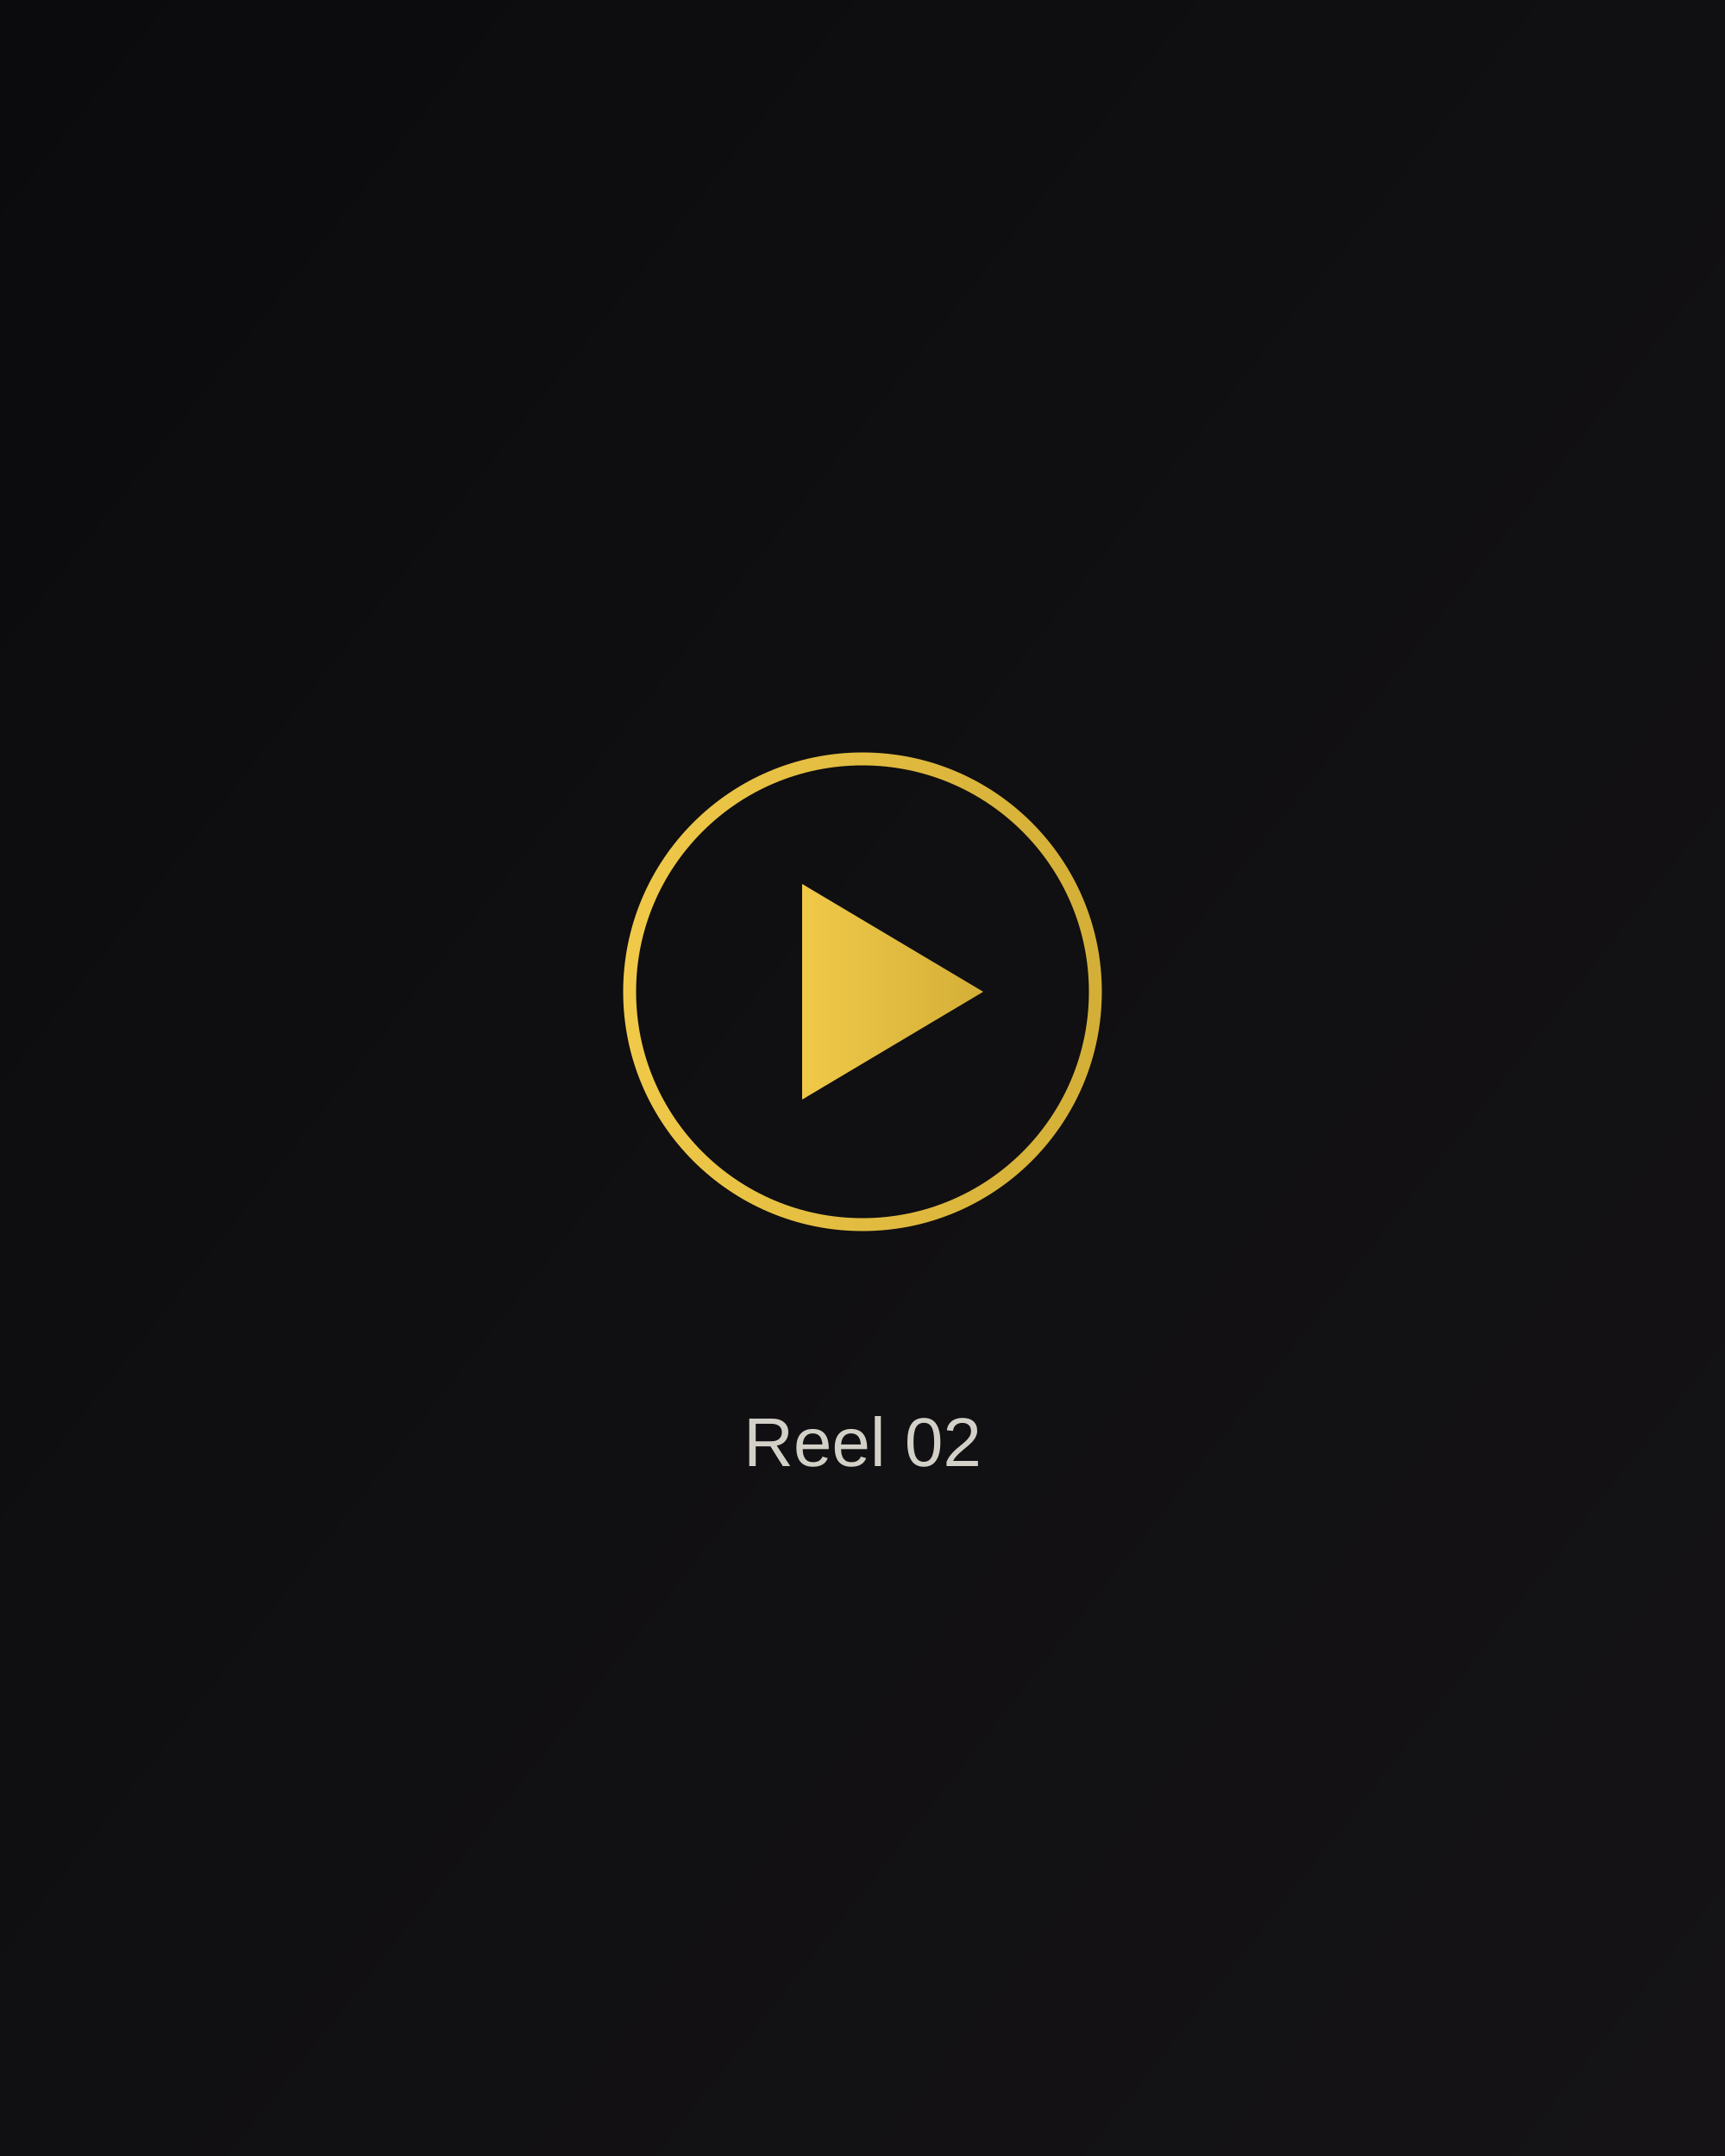
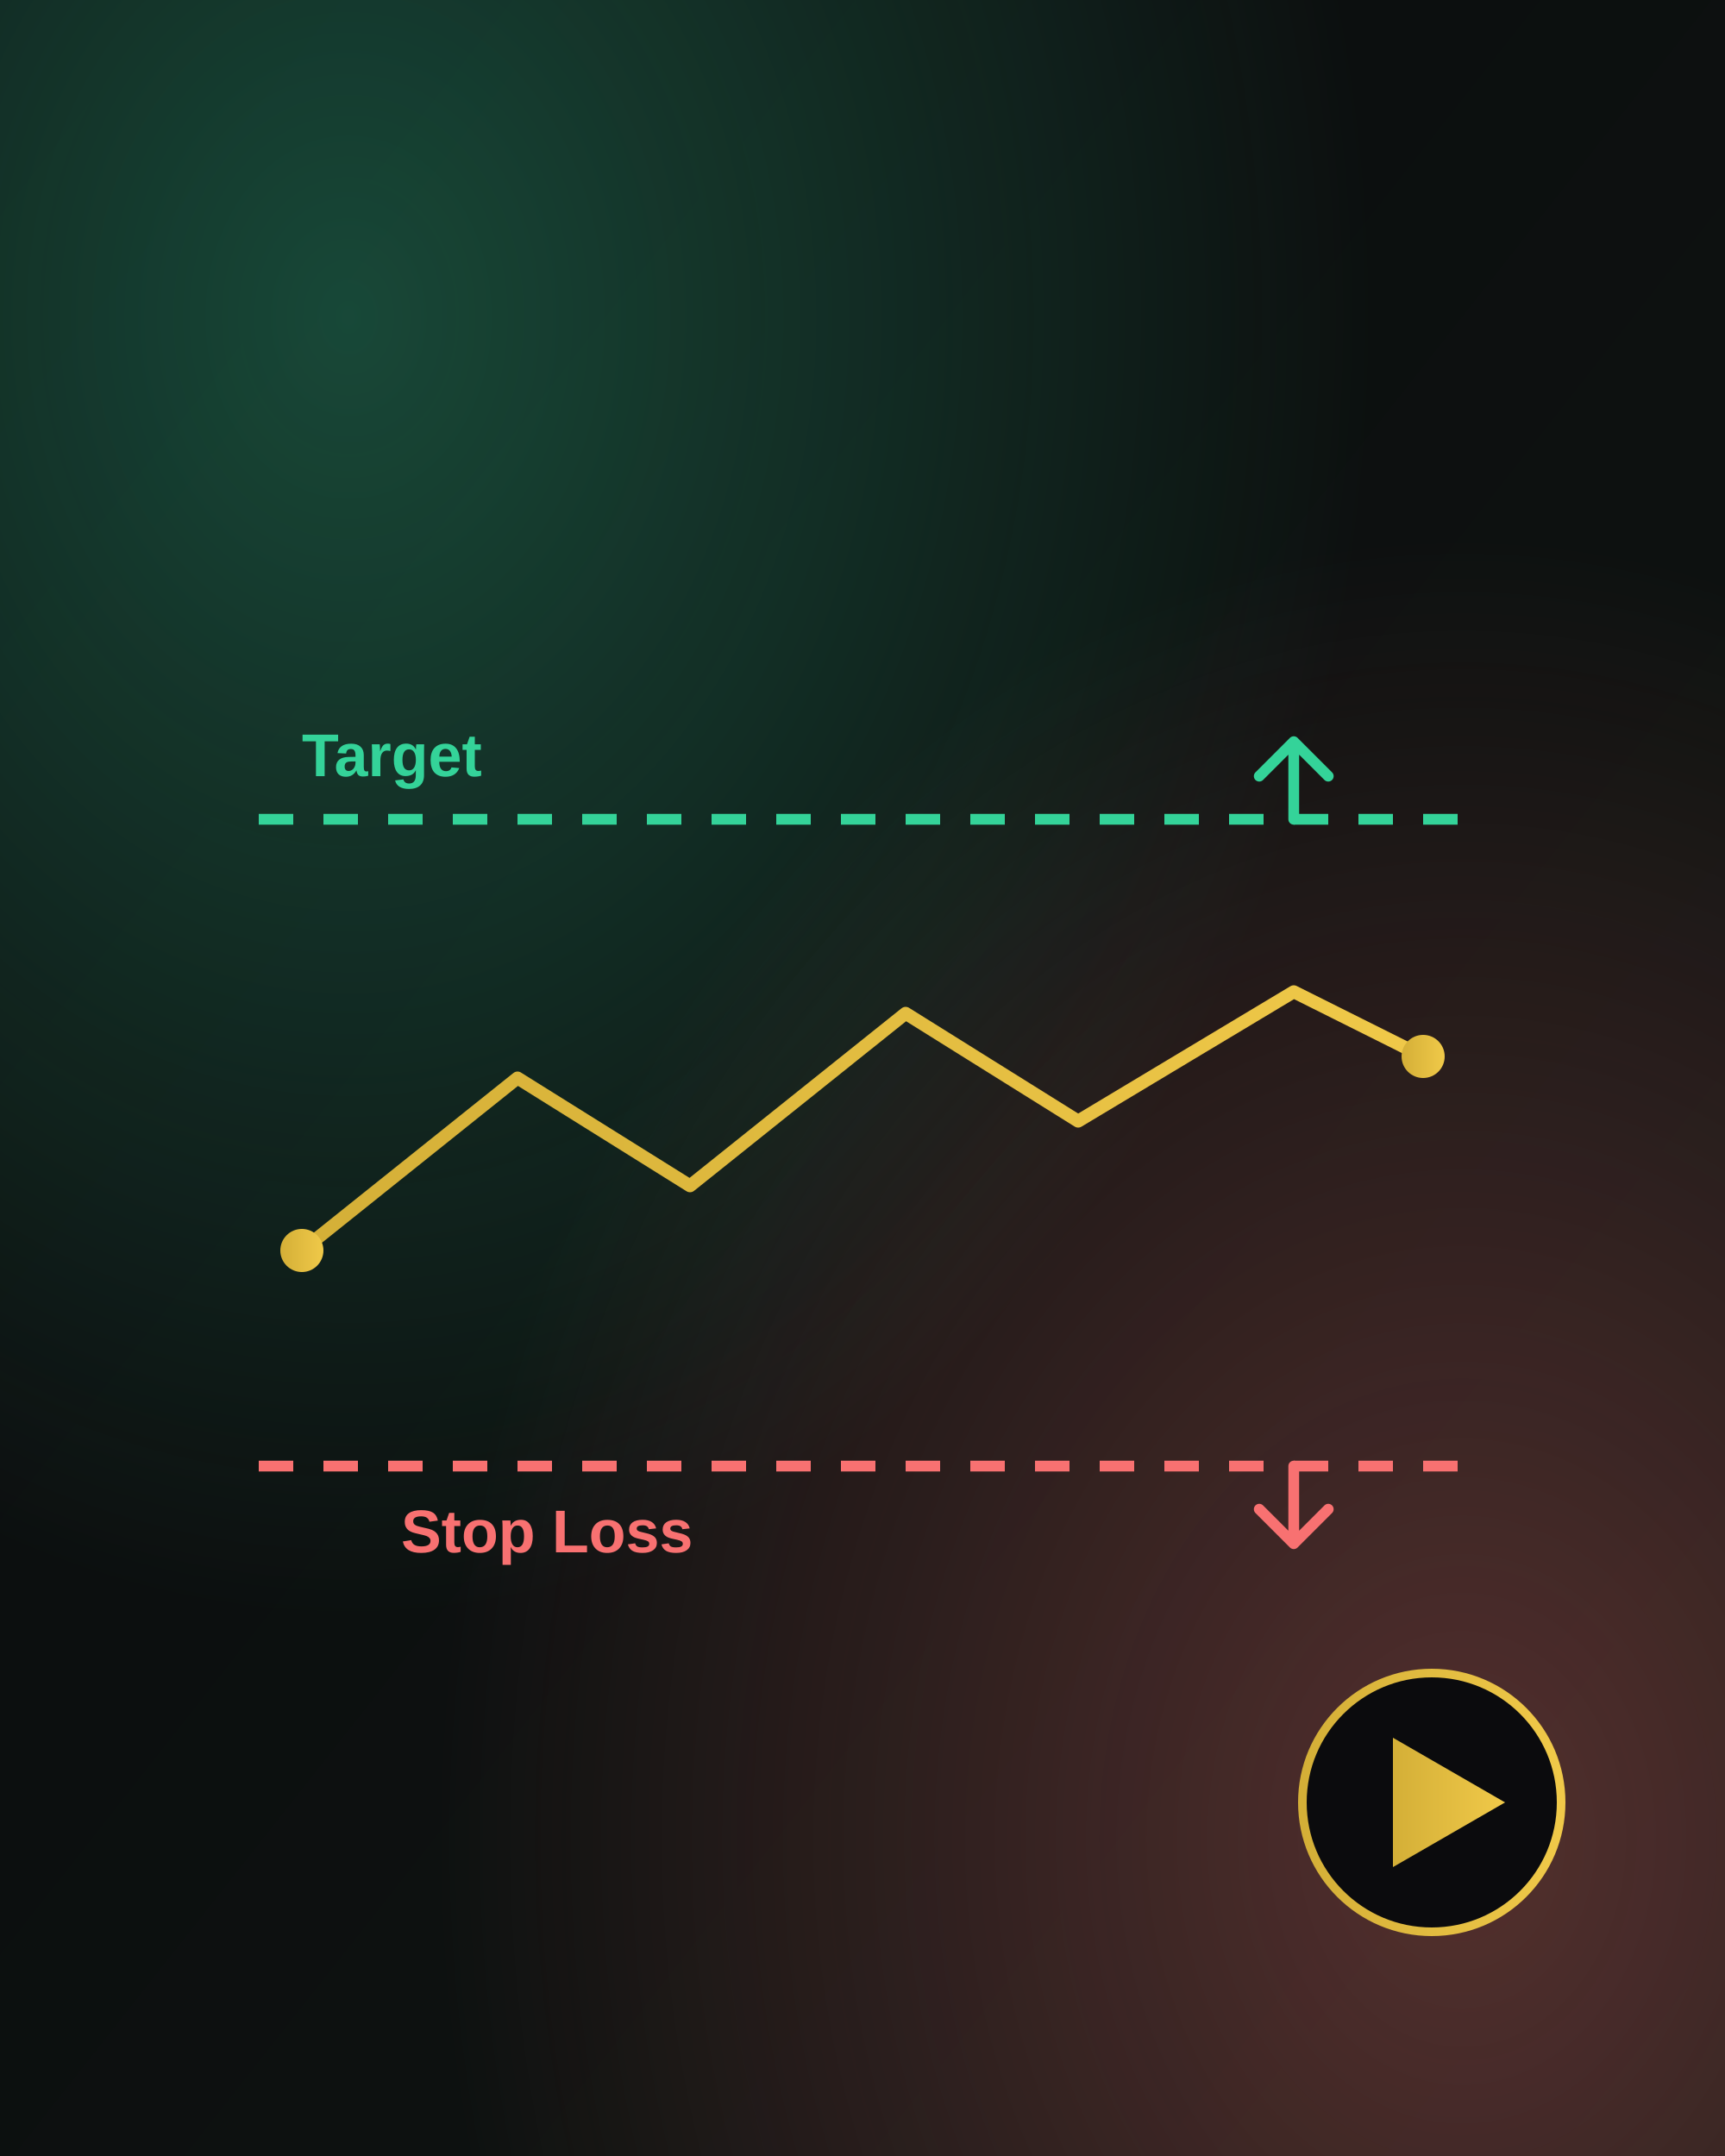
<svg xmlns="http://www.w3.org/2000/svg" viewBox="0 0 400 500" width="400" height="500">
  <defs>
-     <linearGradient id="g2" x1="0" y1="0" x2="1" y2="1">
+     <linearGradient id="bg2" x1="0" y1="0" x2="1" y2="1">
      <stop offset="0" stop-color="#0b0b0d" />
-       <stop offset="1" stop-color="#151315" />
+       <stop offset="1" stop-color="#0e1512" />
    </linearGradient>
+     <radialGradient id="glowWin2" cx="0.2" cy="0.15" r="0.6">
+       <stop offset="0" stop-color="#34d399" stop-opacity="0.3" />
+       <stop offset="1" stop-color="#34d399" stop-opacity="0" />
+     </radialGradient>
+     <radialGradient id="glowLoss2" cx="0.85" cy="0.85" r="0.6">
+       <stop offset="0" stop-color="#f87171" stop-opacity="0.3" />
+       <stop offset="1" stop-color="#f87171" stop-opacity="0" />
+     </radialGradient>
    <linearGradient id="gold2" x1="0" y1="0" x2="1" y2="0">
-       <stop offset="0" stop-color="#f0c949" />
-       <stop offset="1" stop-color="#d4af37" />
+       <stop offset="0" stop-color="#d4af37" />
+       <stop offset="1" stop-color="#f0c949" />
    </linearGradient>
  </defs>
-   <rect width="400" height="500" fill="url(#g2)" />
-   <circle cx="200" cy="230" r="54" fill="none" stroke="url(#gold2)" stroke-width="3" />
-   <path d="M186 205 L186 255 L228 230 Z" fill="url(#gold2)" />
-   <text x="200" y="340" text-anchor="middle" fill="#f5f2e8" font-family="Arial, sans-serif" font-size="16" opacity="0.85">Reel 02</text>
+   <rect width="400" height="500" fill="url(#bg2)" />
+   <rect width="400" height="500" fill="url(#glowWin2)" />
+   <rect width="400" height="500" fill="url(#glowLoss2)" />
+   <line x1="60" y1="190" x2="340" y2="190" stroke="#34d399" stroke-width="2.5" stroke-dasharray="8 7" />
+   <path d="M300 190 L300 172 M300 172 L292 180 M300 172 L308 180" stroke="#34d399" stroke-width="2.5" fill="none" stroke-linecap="round" stroke-linejoin="round" />
+   <text x="70" y="180" fill="#34d399" font-family="Arial, sans-serif" font-size="14" font-weight="700">Target</text>
+   <polyline points="70,290 120,250 160,275 210,235 250,260 300,230 330,245" fill="none" stroke="url(#gold2)" stroke-width="3" stroke-linecap="round" stroke-linejoin="round" />
+   <circle cx="70" cy="290" r="5" fill="url(#gold2)" />
+   <circle cx="330" cy="245" r="5" fill="url(#gold2)" />
+   <line x1="60" y1="340" x2="340" y2="340" stroke="#f87171" stroke-width="2.5" stroke-dasharray="8 7" />
+   <path d="M300 340 L300 358 M300 358 L292 350 M300 358 L308 350" stroke="#f87171" stroke-width="2.5" fill="none" stroke-linecap="round" stroke-linejoin="round" />
+   <text x="93" y="360" fill="#f87171" font-family="Arial, sans-serif" font-size="14" font-weight="700">Stop Loss</text>
+   <circle cx="332" cy="418" r="30" fill="#0b0b0d" stroke="url(#gold2)" stroke-width="2" />
+   <path d="M323 403 L323 433 L349 418 Z" fill="url(#gold2)" />
</svg>
